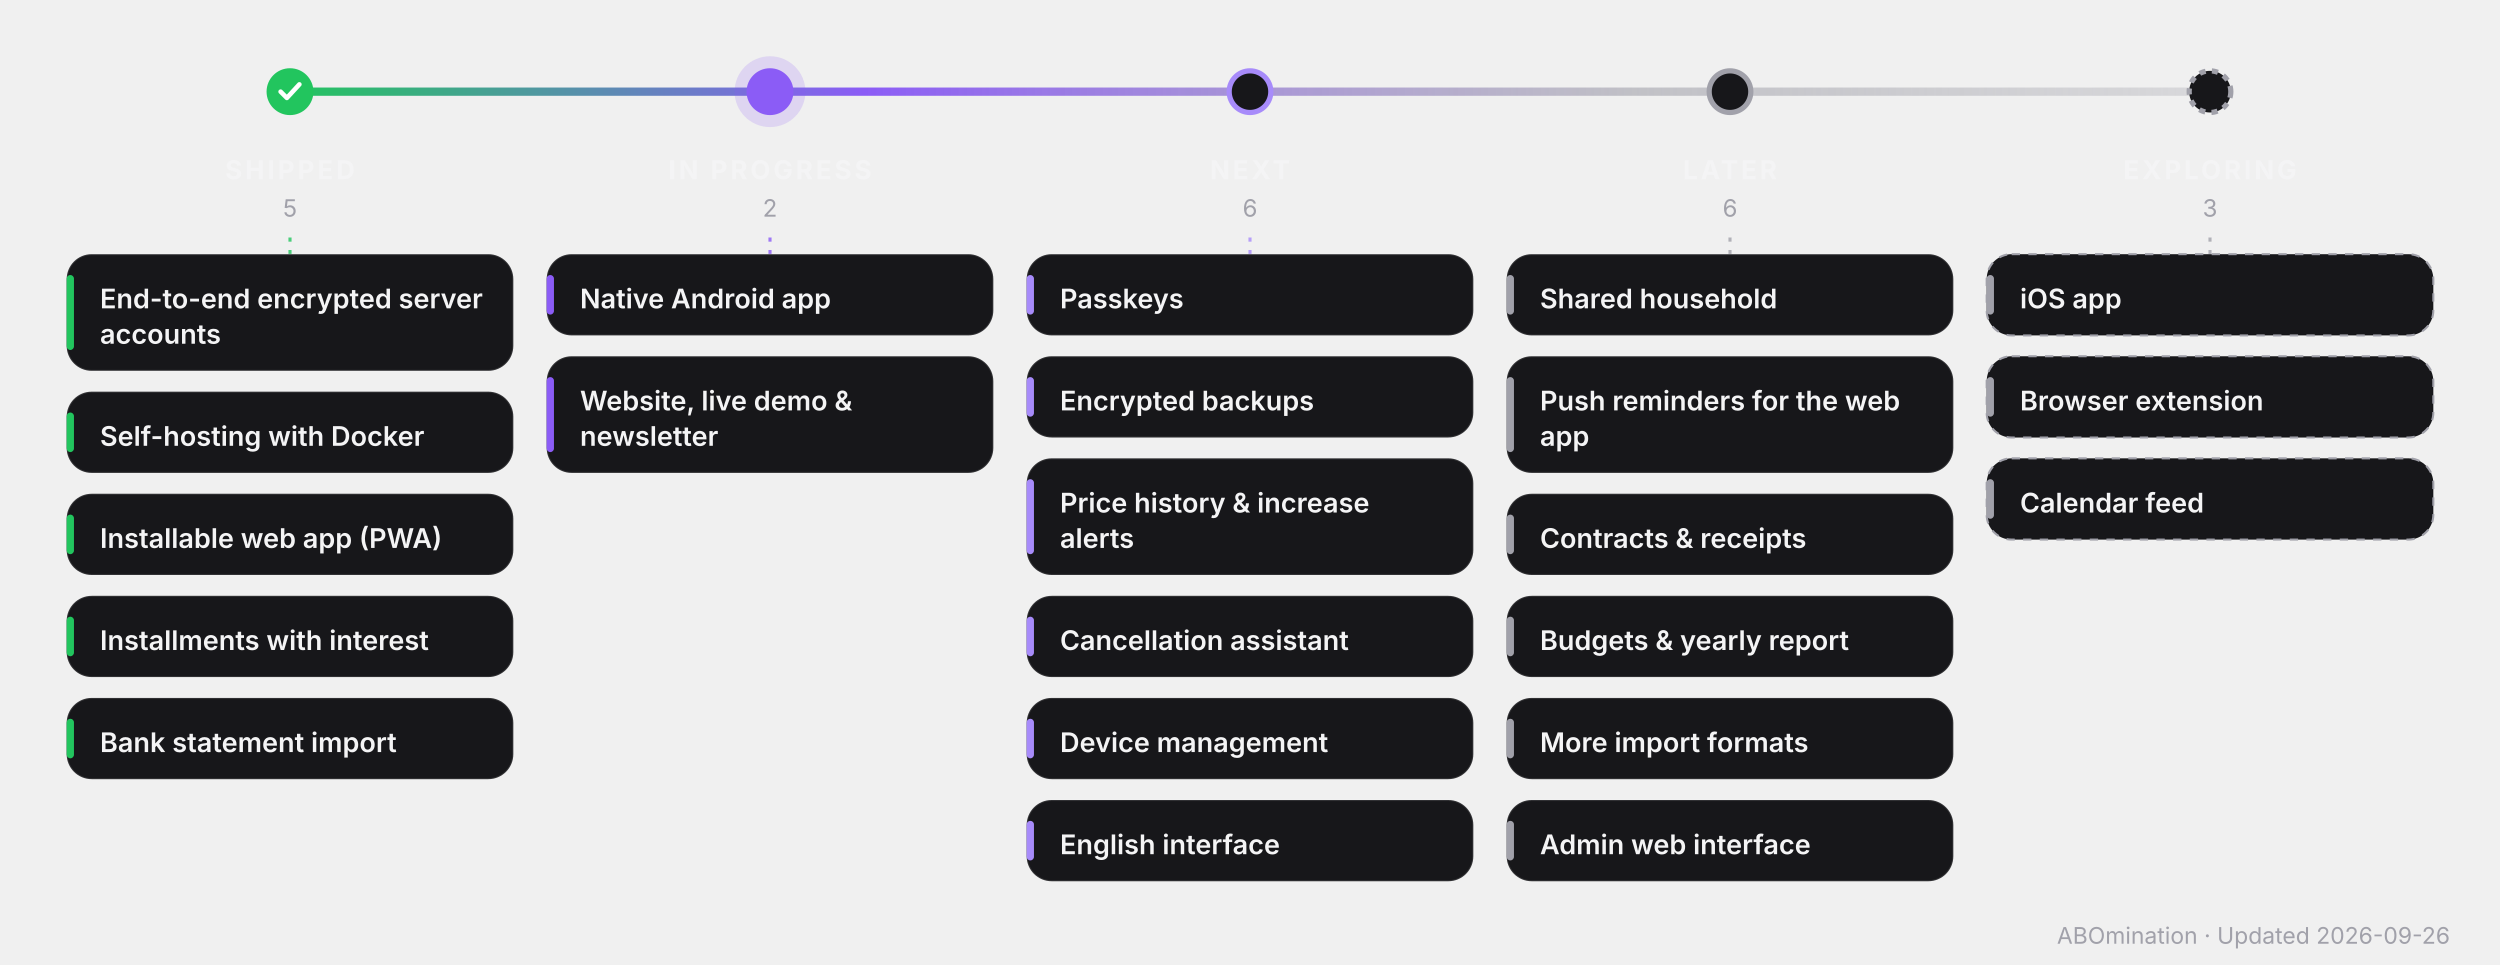
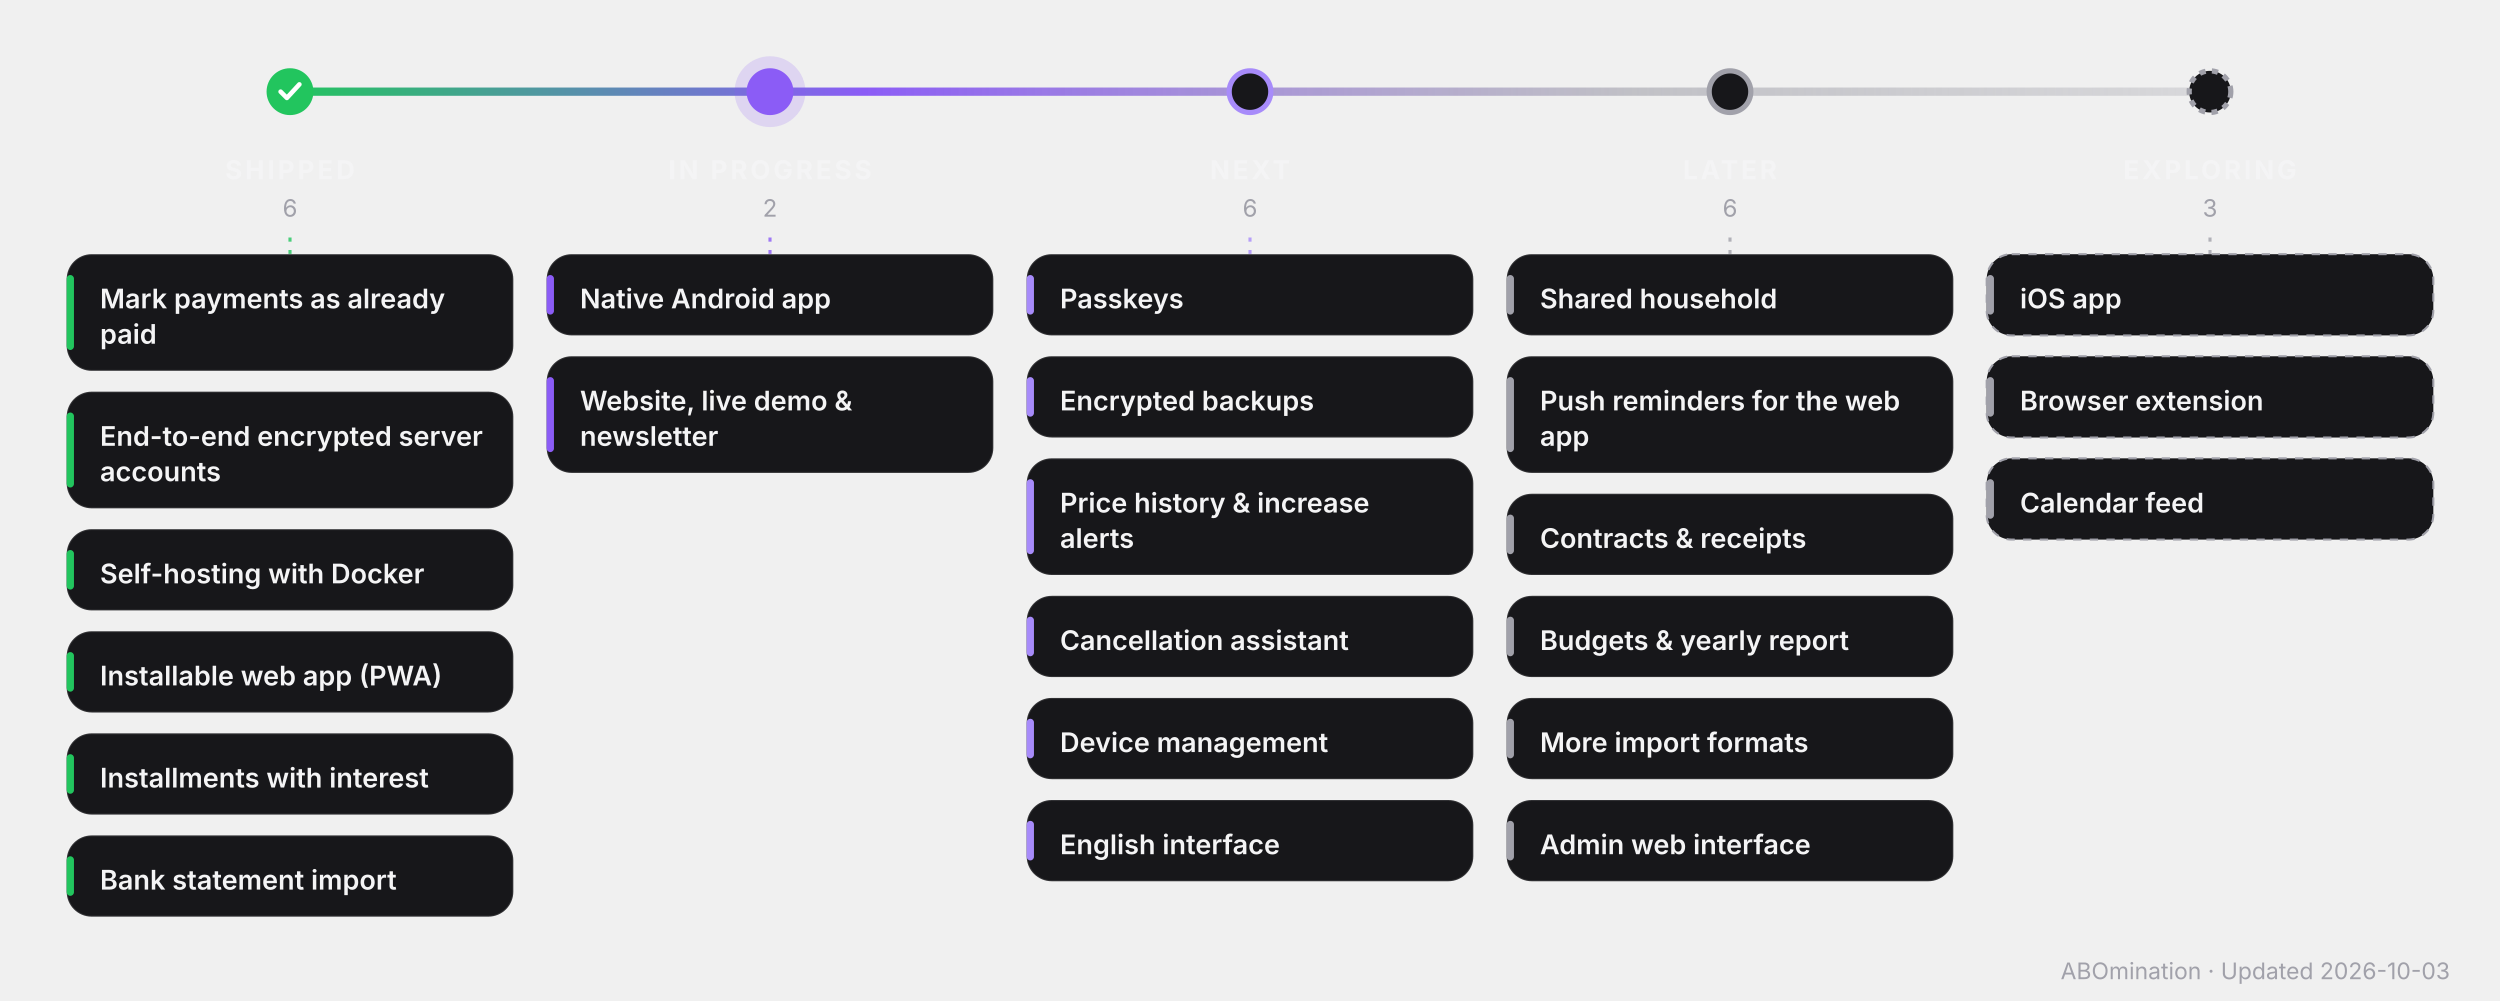
- <svg xmlns="http://www.w3.org/2000/svg" width="1200" height="463" viewBox="0 0 1200 463" role="img" aria-label="Roadmap overview">
+ <svg xmlns="http://www.w3.org/2000/svg" width="1200" height="480" viewBox="0 0 1200 480" role="img" aria-label="Roadmap overview">
  <defs>
    <linearGradient id="track" x1="0" x2="1">
      <stop offset="0" stop-color="#22c55e" />
      <stop offset="0.3" stop-color="#8b5cf6" />
      <stop offset="0.7" stop-color="#a1a1aa" stop-opacity="0.6" />
      <stop offset="1" stop-color="#a1a1aa" stop-opacity="0.3" />
    </linearGradient>
  </defs>
  <rect x="139.2" y="42" width="921.6" height="4" rx="2" fill="url(#track)" />
  <circle cx="139.2" cy="44" r="10" fill="#22c55e" stroke="#22c55e" stroke-width="2.5" />
  <path d="M134.7 44 l3 3 l6 -6.5" fill="none" stroke="#fff" stroke-width="2.2" stroke-linecap="round" stroke-linejoin="round" />
  <text x="139.2" y="86" text-anchor="middle" font-family="Inter, 'Segoe UI', system-ui, -apple-system, Helvetica, Arial, sans-serif" font-size="12.5" font-weight="700" letter-spacing="1.4" fill="#f4f4f5">SHIPPED</text>
-   <text x="139.2" y="104" text-anchor="middle" font-family="Inter, 'Segoe UI', system-ui, -apple-system, Helvetica, Arial, sans-serif" font-size="11.5" fill="#a1a1aa">5</text>
+   <text x="139.2" y="104" text-anchor="middle" font-family="Inter, 'Segoe UI', system-ui, -apple-system, Helvetica, Arial, sans-serif" font-size="11.5" fill="#a1a1aa">6</text>
  <line x1="139.2" y1="114" x2="139.2" y2="122" stroke="#22c55e" stroke-width="1.5" stroke-dasharray="2 4" stroke-opacity="0.8" />
  <g>
    <rect x="32" y="122" width="214.4" height="56" rx="12" fill="#17171a" stroke="rgba(244,244,245,0.12)" />
    <rect x="32" y="132" width="3.5" height="36" rx="1.75" fill="#22c55e" />
-     <text x="48" y="148" font-family="Inter, 'Segoe UI', system-ui, -apple-system, Helvetica, Arial, sans-serif" font-size="13" font-weight="600" fill="#f4f4f5">End-to-end encrypted server</text>
-     <text x="48" y="165" font-family="Inter, 'Segoe UI', system-ui, -apple-system, Helvetica, Arial, sans-serif" font-size="13" font-weight="600" fill="#f4f4f5">accounts</text>
+     <text x="48" y="148" font-family="Inter, 'Segoe UI', system-ui, -apple-system, Helvetica, Arial, sans-serif" font-size="13" font-weight="600" fill="#f4f4f5">Mark payments as already</text>
+     <text x="48" y="165" font-family="Inter, 'Segoe UI', system-ui, -apple-system, Helvetica, Arial, sans-serif" font-size="13" font-weight="600" fill="#f4f4f5">paid</text>
  </g>
  <g>
-     <rect x="32" y="188" width="214.4" height="39" rx="12" fill="#17171a" stroke="rgba(244,244,245,0.12)" />
-     <rect x="32" y="198" width="3.5" height="19" rx="1.75" fill="#22c55e" />
-     <text x="48" y="214" font-family="Inter, 'Segoe UI', system-ui, -apple-system, Helvetica, Arial, sans-serif" font-size="13" font-weight="600" fill="#f4f4f5">Self-hosting with Docker</text>
+     <rect x="32" y="188" width="214.4" height="56" rx="12" fill="#17171a" stroke="rgba(244,244,245,0.12)" />
+     <rect x="32" y="198" width="3.5" height="36" rx="1.75" fill="#22c55e" />
+     <text x="48" y="214" font-family="Inter, 'Segoe UI', system-ui, -apple-system, Helvetica, Arial, sans-serif" font-size="13" font-weight="600" fill="#f4f4f5">End-to-end encrypted server</text>
+     <text x="48" y="231" font-family="Inter, 'Segoe UI', system-ui, -apple-system, Helvetica, Arial, sans-serif" font-size="13" font-weight="600" fill="#f4f4f5">accounts</text>
  </g>
  <g>
-     <rect x="32" y="237" width="214.4" height="39" rx="12" fill="#17171a" stroke="rgba(244,244,245,0.12)" />
-     <rect x="32" y="247" width="3.5" height="19" rx="1.75" fill="#22c55e" />
-     <text x="48" y="263" font-family="Inter, 'Segoe UI', system-ui, -apple-system, Helvetica, Arial, sans-serif" font-size="13" font-weight="600" fill="#f4f4f5">Installable web app (PWA)</text>
+     <rect x="32" y="254" width="214.4" height="39" rx="12" fill="#17171a" stroke="rgba(244,244,245,0.12)" />
+     <rect x="32" y="264" width="3.5" height="19" rx="1.75" fill="#22c55e" />
+     <text x="48" y="280" font-family="Inter, 'Segoe UI', system-ui, -apple-system, Helvetica, Arial, sans-serif" font-size="13" font-weight="600" fill="#f4f4f5">Self-hosting with Docker</text>
  </g>
  <g>
-     <rect x="32" y="286" width="214.4" height="39" rx="12" fill="#17171a" stroke="rgba(244,244,245,0.12)" />
-     <rect x="32" y="296" width="3.5" height="19" rx="1.75" fill="#22c55e" />
-     <text x="48" y="312" font-family="Inter, 'Segoe UI', system-ui, -apple-system, Helvetica, Arial, sans-serif" font-size="13" font-weight="600" fill="#f4f4f5">Installments with interest</text>
+     <rect x="32" y="303" width="214.4" height="39" rx="12" fill="#17171a" stroke="rgba(244,244,245,0.12)" />
+     <rect x="32" y="313" width="3.5" height="19" rx="1.75" fill="#22c55e" />
+     <text x="48" y="329" font-family="Inter, 'Segoe UI', system-ui, -apple-system, Helvetica, Arial, sans-serif" font-size="13" font-weight="600" fill="#f4f4f5">Installable web app (PWA)</text>
  </g>
  <g>
-     <rect x="32" y="335" width="214.4" height="39" rx="12" fill="#17171a" stroke="rgba(244,244,245,0.12)" />
-     <rect x="32" y="345" width="3.5" height="19" rx="1.75" fill="#22c55e" />
-     <text x="48" y="361" font-family="Inter, 'Segoe UI', system-ui, -apple-system, Helvetica, Arial, sans-serif" font-size="13" font-weight="600" fill="#f4f4f5">Bank statement import</text>
+     <rect x="32" y="352" width="214.4" height="39" rx="12" fill="#17171a" stroke="rgba(244,244,245,0.12)" />
+     <rect x="32" y="362" width="3.5" height="19" rx="1.75" fill="#22c55e" />
+     <text x="48" y="378" font-family="Inter, 'Segoe UI', system-ui, -apple-system, Helvetica, Arial, sans-serif" font-size="13" font-weight="600" fill="#f4f4f5">Installments with interest</text>
+   </g>
+   <g>
+     <rect x="32" y="401" width="214.4" height="39" rx="12" fill="#17171a" stroke="rgba(244,244,245,0.12)" />
+     <rect x="32" y="411" width="3.5" height="19" rx="1.75" fill="#22c55e" />
+     <text x="48" y="427" font-family="Inter, 'Segoe UI', system-ui, -apple-system, Helvetica, Arial, sans-serif" font-size="13" font-weight="600" fill="#f4f4f5">Bank statement import</text>
  </g>
  <circle cx="369.6" cy="44" r="17" fill="#8b5cf6" fill-opacity="0.18" />
  <circle cx="369.6" cy="44" r="10" fill="#8b5cf6" stroke="#8b5cf6" stroke-width="2.5" />
  <text x="369.6" y="86" text-anchor="middle" font-family="Inter, 'Segoe UI', system-ui, -apple-system, Helvetica, Arial, sans-serif" font-size="12.5" font-weight="700" letter-spacing="1.4" fill="#f4f4f5">IN PROGRESS</text>
  <text x="369.6" y="104" text-anchor="middle" font-family="Inter, 'Segoe UI', system-ui, -apple-system, Helvetica, Arial, sans-serif" font-size="11.5" fill="#a1a1aa">2</text>
  <line x1="369.6" y1="114" x2="369.6" y2="122" stroke="#8b5cf6" stroke-width="1.5" stroke-dasharray="2 4" stroke-opacity="0.8" />
  <g>
    <rect x="262.4" y="122" width="214.4" height="39" rx="12" fill="#17171a" stroke="rgba(244,244,245,0.12)" />
    <rect x="262.4" y="132" width="3.5" height="19" rx="1.75" fill="#8b5cf6" />
    <text x="278.4" y="148" font-family="Inter, 'Segoe UI', system-ui, -apple-system, Helvetica, Arial, sans-serif" font-size="13" font-weight="600" fill="#f4f4f5">Native Android app</text>
  </g>
  <g>
    <rect x="262.4" y="171" width="214.4" height="56" rx="12" fill="#17171a" stroke="rgba(244,244,245,0.12)" />
    <rect x="262.4" y="181" width="3.5" height="36" rx="1.75" fill="#8b5cf6" />
    <text x="278.4" y="197" font-family="Inter, 'Segoe UI', system-ui, -apple-system, Helvetica, Arial, sans-serif" font-size="13" font-weight="600" fill="#f4f4f5">Website, live demo &amp;</text>
    <text x="278.4" y="214" font-family="Inter, 'Segoe UI', system-ui, -apple-system, Helvetica, Arial, sans-serif" font-size="13" font-weight="600" fill="#f4f4f5">newsletter</text>
  </g>
  <circle cx="600" cy="44" r="10" fill="#17171a" stroke="#a78bfa" stroke-width="2.5" />
  <text x="600" y="86" text-anchor="middle" font-family="Inter, 'Segoe UI', system-ui, -apple-system, Helvetica, Arial, sans-serif" font-size="12.5" font-weight="700" letter-spacing="1.4" fill="#f4f4f5">NEXT</text>
  <text x="600" y="104" text-anchor="middle" font-family="Inter, 'Segoe UI', system-ui, -apple-system, Helvetica, Arial, sans-serif" font-size="11.5" fill="#a1a1aa">6</text>
  <line x1="600" y1="114" x2="600" y2="122" stroke="#a78bfa" stroke-width="1.5" stroke-dasharray="2 4" stroke-opacity="0.8" />
  <g>
    <rect x="492.8" y="122" width="214.4" height="39" rx="12" fill="#17171a" stroke="rgba(244,244,245,0.12)" />
    <rect x="492.8" y="132" width="3.5" height="19" rx="1.75" fill="#a78bfa" />
    <text x="508.8" y="148" font-family="Inter, 'Segoe UI', system-ui, -apple-system, Helvetica, Arial, sans-serif" font-size="13" font-weight="600" fill="#f4f4f5">Passkeys</text>
  </g>
  <g>
    <rect x="492.8" y="171" width="214.4" height="39" rx="12" fill="#17171a" stroke="rgba(244,244,245,0.12)" />
    <rect x="492.8" y="181" width="3.5" height="19" rx="1.75" fill="#a78bfa" />
    <text x="508.8" y="197" font-family="Inter, 'Segoe UI', system-ui, -apple-system, Helvetica, Arial, sans-serif" font-size="13" font-weight="600" fill="#f4f4f5">Encrypted backups</text>
  </g>
  <g>
    <rect x="492.8" y="220" width="214.4" height="56" rx="12" fill="#17171a" stroke="rgba(244,244,245,0.12)" />
    <rect x="492.8" y="230" width="3.5" height="36" rx="1.75" fill="#a78bfa" />
    <text x="508.8" y="246" font-family="Inter, 'Segoe UI', system-ui, -apple-system, Helvetica, Arial, sans-serif" font-size="13" font-weight="600" fill="#f4f4f5">Price history &amp; increase</text>
    <text x="508.8" y="263" font-family="Inter, 'Segoe UI', system-ui, -apple-system, Helvetica, Arial, sans-serif" font-size="13" font-weight="600" fill="#f4f4f5">alerts</text>
  </g>
  <g>
    <rect x="492.8" y="286" width="214.4" height="39" rx="12" fill="#17171a" stroke="rgba(244,244,245,0.12)" />
    <rect x="492.8" y="296" width="3.5" height="19" rx="1.75" fill="#a78bfa" />
    <text x="508.8" y="312" font-family="Inter, 'Segoe UI', system-ui, -apple-system, Helvetica, Arial, sans-serif" font-size="13" font-weight="600" fill="#f4f4f5">Cancellation assistant</text>
  </g>
  <g>
    <rect x="492.8" y="335" width="214.4" height="39" rx="12" fill="#17171a" stroke="rgba(244,244,245,0.12)" />
    <rect x="492.8" y="345" width="3.5" height="19" rx="1.75" fill="#a78bfa" />
    <text x="508.8" y="361" font-family="Inter, 'Segoe UI', system-ui, -apple-system, Helvetica, Arial, sans-serif" font-size="13" font-weight="600" fill="#f4f4f5">Device management</text>
  </g>
  <g>
    <rect x="492.8" y="384" width="214.4" height="39" rx="12" fill="#17171a" stroke="rgba(244,244,245,0.12)" />
    <rect x="492.8" y="394" width="3.5" height="19" rx="1.75" fill="#a78bfa" />
    <text x="508.8" y="410" font-family="Inter, 'Segoe UI', system-ui, -apple-system, Helvetica, Arial, sans-serif" font-size="13" font-weight="600" fill="#f4f4f5">English interface</text>
  </g>
  <circle cx="830.4" cy="44" r="10" fill="#17171a" stroke="#a1a1aa" stroke-width="2.5" />
  <text x="830.4" y="86" text-anchor="middle" font-family="Inter, 'Segoe UI', system-ui, -apple-system, Helvetica, Arial, sans-serif" font-size="12.5" font-weight="700" letter-spacing="1.4" fill="#f4f4f5">LATER</text>
  <text x="830.4" y="104" text-anchor="middle" font-family="Inter, 'Segoe UI', system-ui, -apple-system, Helvetica, Arial, sans-serif" font-size="11.5" fill="#a1a1aa">6</text>
  <line x1="830.4" y1="114" x2="830.4" y2="122" stroke="#a1a1aa" stroke-width="1.5" stroke-dasharray="2 4" stroke-opacity="0.8" />
  <g>
    <rect x="723.2" y="122" width="214.4" height="39" rx="12" fill="#17171a" stroke="rgba(244,244,245,0.12)" />
    <rect x="723.2" y="132" width="3.5" height="19" rx="1.75" fill="#a1a1aa" />
    <text x="739.2" y="148" font-family="Inter, 'Segoe UI', system-ui, -apple-system, Helvetica, Arial, sans-serif" font-size="13" font-weight="600" fill="#f4f4f5">Shared household</text>
  </g>
  <g>
    <rect x="723.2" y="171" width="214.4" height="56" rx="12" fill="#17171a" stroke="rgba(244,244,245,0.12)" />
    <rect x="723.2" y="181" width="3.5" height="36" rx="1.75" fill="#a1a1aa" />
    <text x="739.2" y="197" font-family="Inter, 'Segoe UI', system-ui, -apple-system, Helvetica, Arial, sans-serif" font-size="13" font-weight="600" fill="#f4f4f5">Push reminders for the web</text>
    <text x="739.2" y="214" font-family="Inter, 'Segoe UI', system-ui, -apple-system, Helvetica, Arial, sans-serif" font-size="13" font-weight="600" fill="#f4f4f5">app</text>
  </g>
  <g>
    <rect x="723.2" y="237" width="214.4" height="39" rx="12" fill="#17171a" stroke="rgba(244,244,245,0.12)" />
    <rect x="723.2" y="247" width="3.5" height="19" rx="1.75" fill="#a1a1aa" />
    <text x="739.2" y="263" font-family="Inter, 'Segoe UI', system-ui, -apple-system, Helvetica, Arial, sans-serif" font-size="13" font-weight="600" fill="#f4f4f5">Contracts &amp; receipts</text>
  </g>
  <g>
    <rect x="723.2" y="286" width="214.4" height="39" rx="12" fill="#17171a" stroke="rgba(244,244,245,0.12)" />
    <rect x="723.2" y="296" width="3.5" height="19" rx="1.75" fill="#a1a1aa" />
    <text x="739.2" y="312" font-family="Inter, 'Segoe UI', system-ui, -apple-system, Helvetica, Arial, sans-serif" font-size="13" font-weight="600" fill="#f4f4f5">Budgets &amp; yearly report</text>
  </g>
  <g>
    <rect x="723.2" y="335" width="214.4" height="39" rx="12" fill="#17171a" stroke="rgba(244,244,245,0.12)" />
    <rect x="723.2" y="345" width="3.5" height="19" rx="1.75" fill="#a1a1aa" />
    <text x="739.2" y="361" font-family="Inter, 'Segoe UI', system-ui, -apple-system, Helvetica, Arial, sans-serif" font-size="13" font-weight="600" fill="#f4f4f5">More import formats</text>
  </g>
  <g>
    <rect x="723.2" y="384" width="214.4" height="39" rx="12" fill="#17171a" stroke="rgba(244,244,245,0.12)" />
    <rect x="723.2" y="394" width="3.5" height="19" rx="1.75" fill="#a1a1aa" />
    <text x="739.2" y="410" font-family="Inter, 'Segoe UI', system-ui, -apple-system, Helvetica, Arial, sans-serif" font-size="13" font-weight="600" fill="#f4f4f5">Admin web interface</text>
  </g>
  <circle cx="1060.8" cy="44" r="10" fill="#17171a" stroke="#a1a1aa" stroke-width="2.5" stroke-dasharray="3 3" />
  <text x="1060.8" y="86" text-anchor="middle" font-family="Inter, 'Segoe UI', system-ui, -apple-system, Helvetica, Arial, sans-serif" font-size="12.5" font-weight="700" letter-spacing="1.4" fill="#f4f4f5">EXPLORING</text>
  <text x="1060.8" y="104" text-anchor="middle" font-family="Inter, 'Segoe UI', system-ui, -apple-system, Helvetica, Arial, sans-serif" font-size="11.5" fill="#a1a1aa">3</text>
  <line x1="1060.8" y1="114" x2="1060.8" y2="122" stroke="#a1a1aa" stroke-width="1.5" stroke-dasharray="2 4" stroke-opacity="0.8" />
  <g>
    <rect x="953.6" y="122" width="214.4" height="39" rx="12" fill="#17171a" stroke="#a1a1aa" stroke-dasharray="4 4" />
    <rect x="953.6" y="132" width="3.5" height="19" rx="1.75" fill="#a1a1aa" />
    <text x="969.6" y="148" font-family="Inter, 'Segoe UI', system-ui, -apple-system, Helvetica, Arial, sans-serif" font-size="13" font-weight="600" fill="#f4f4f5">iOS app</text>
  </g>
  <g>
    <rect x="953.6" y="171" width="214.4" height="39" rx="12" fill="#17171a" stroke="#a1a1aa" stroke-dasharray="4 4" />
    <rect x="953.6" y="181" width="3.5" height="19" rx="1.75" fill="#a1a1aa" />
    <text x="969.6" y="197" font-family="Inter, 'Segoe UI', system-ui, -apple-system, Helvetica, Arial, sans-serif" font-size="13" font-weight="600" fill="#f4f4f5">Browser extension</text>
  </g>
  <g>
    <rect x="953.6" y="220" width="214.4" height="39" rx="12" fill="#17171a" stroke="#a1a1aa" stroke-dasharray="4 4" />
    <rect x="953.6" y="230" width="3.5" height="19" rx="1.75" fill="#a1a1aa" />
    <text x="969.6" y="246" font-family="Inter, 'Segoe UI', system-ui, -apple-system, Helvetica, Arial, sans-serif" font-size="13" font-weight="600" fill="#f4f4f5">Calendar feed</text>
  </g>
-   <text x="1176" y="453" text-anchor="end" font-family="Inter, 'Segoe UI', system-ui, -apple-system, Helvetica, Arial, sans-serif" font-size="11" fill="#a1a1aa">ABOmination · Updated 2026-09-26</text>
+   <text x="1176" y="470" text-anchor="end" font-family="Inter, 'Segoe UI', system-ui, -apple-system, Helvetica, Arial, sans-serif" font-size="11" fill="#a1a1aa">ABOmination · Updated 2026-10-03</text>
</svg>
